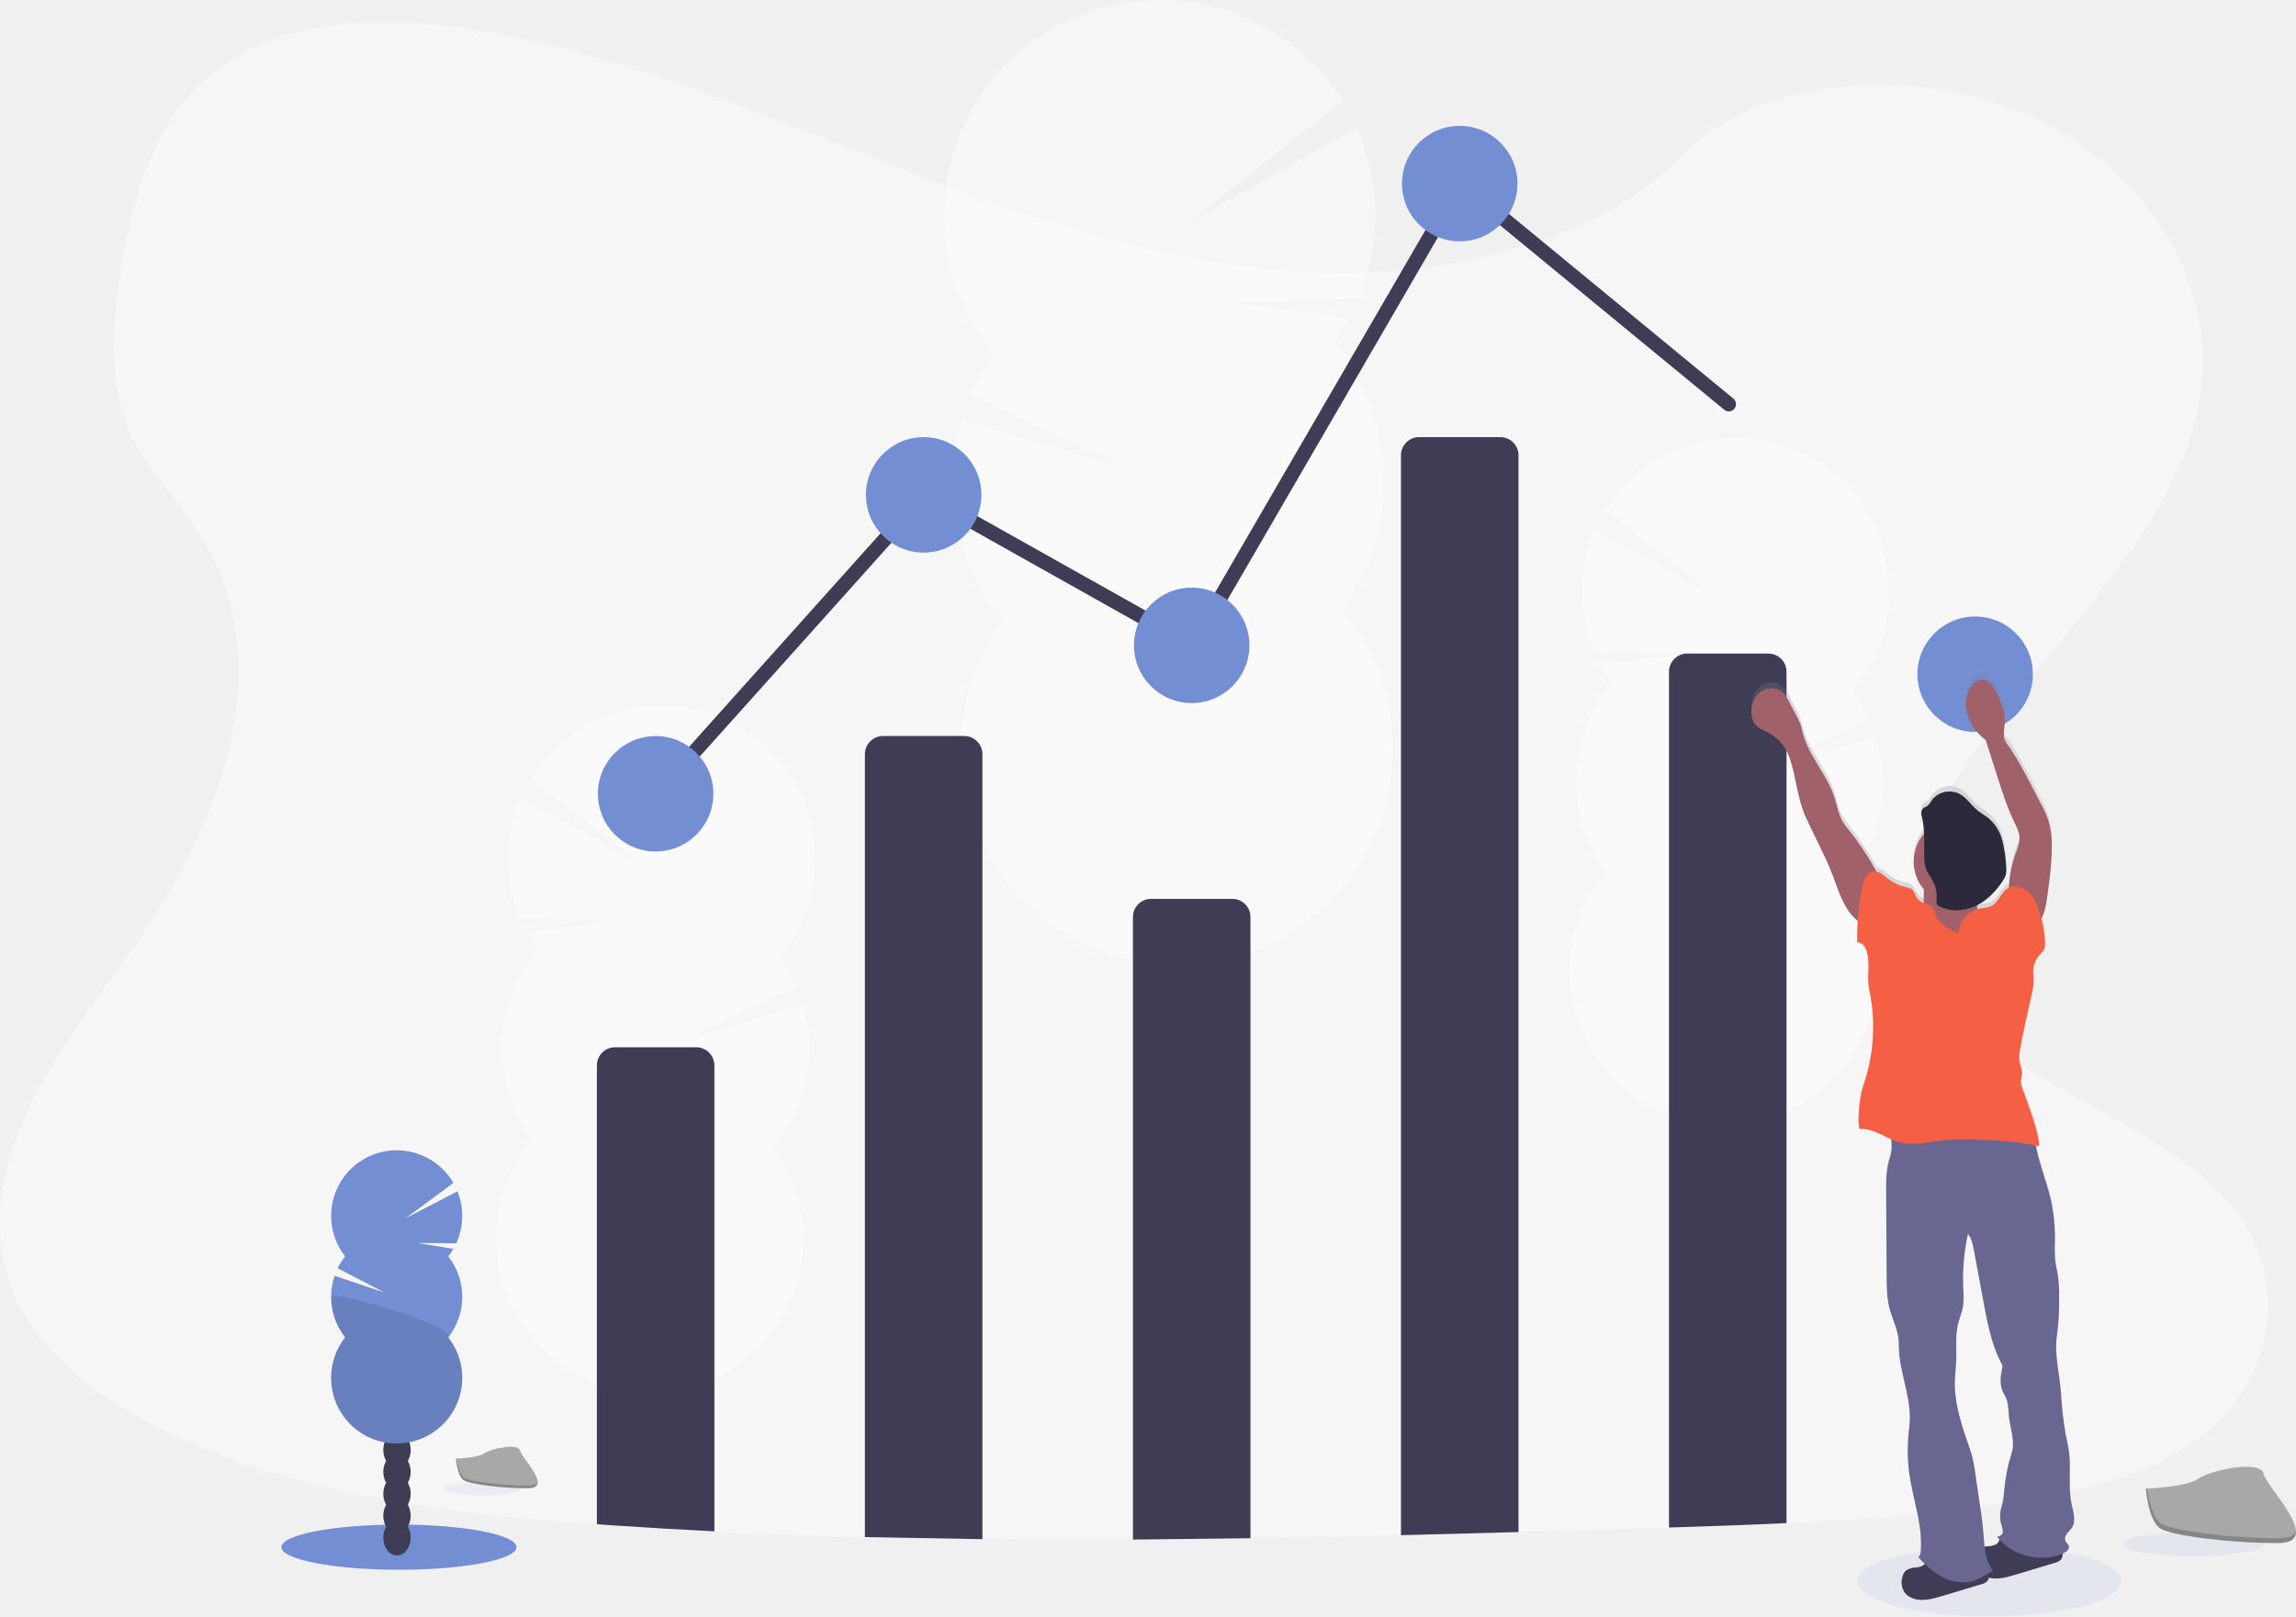
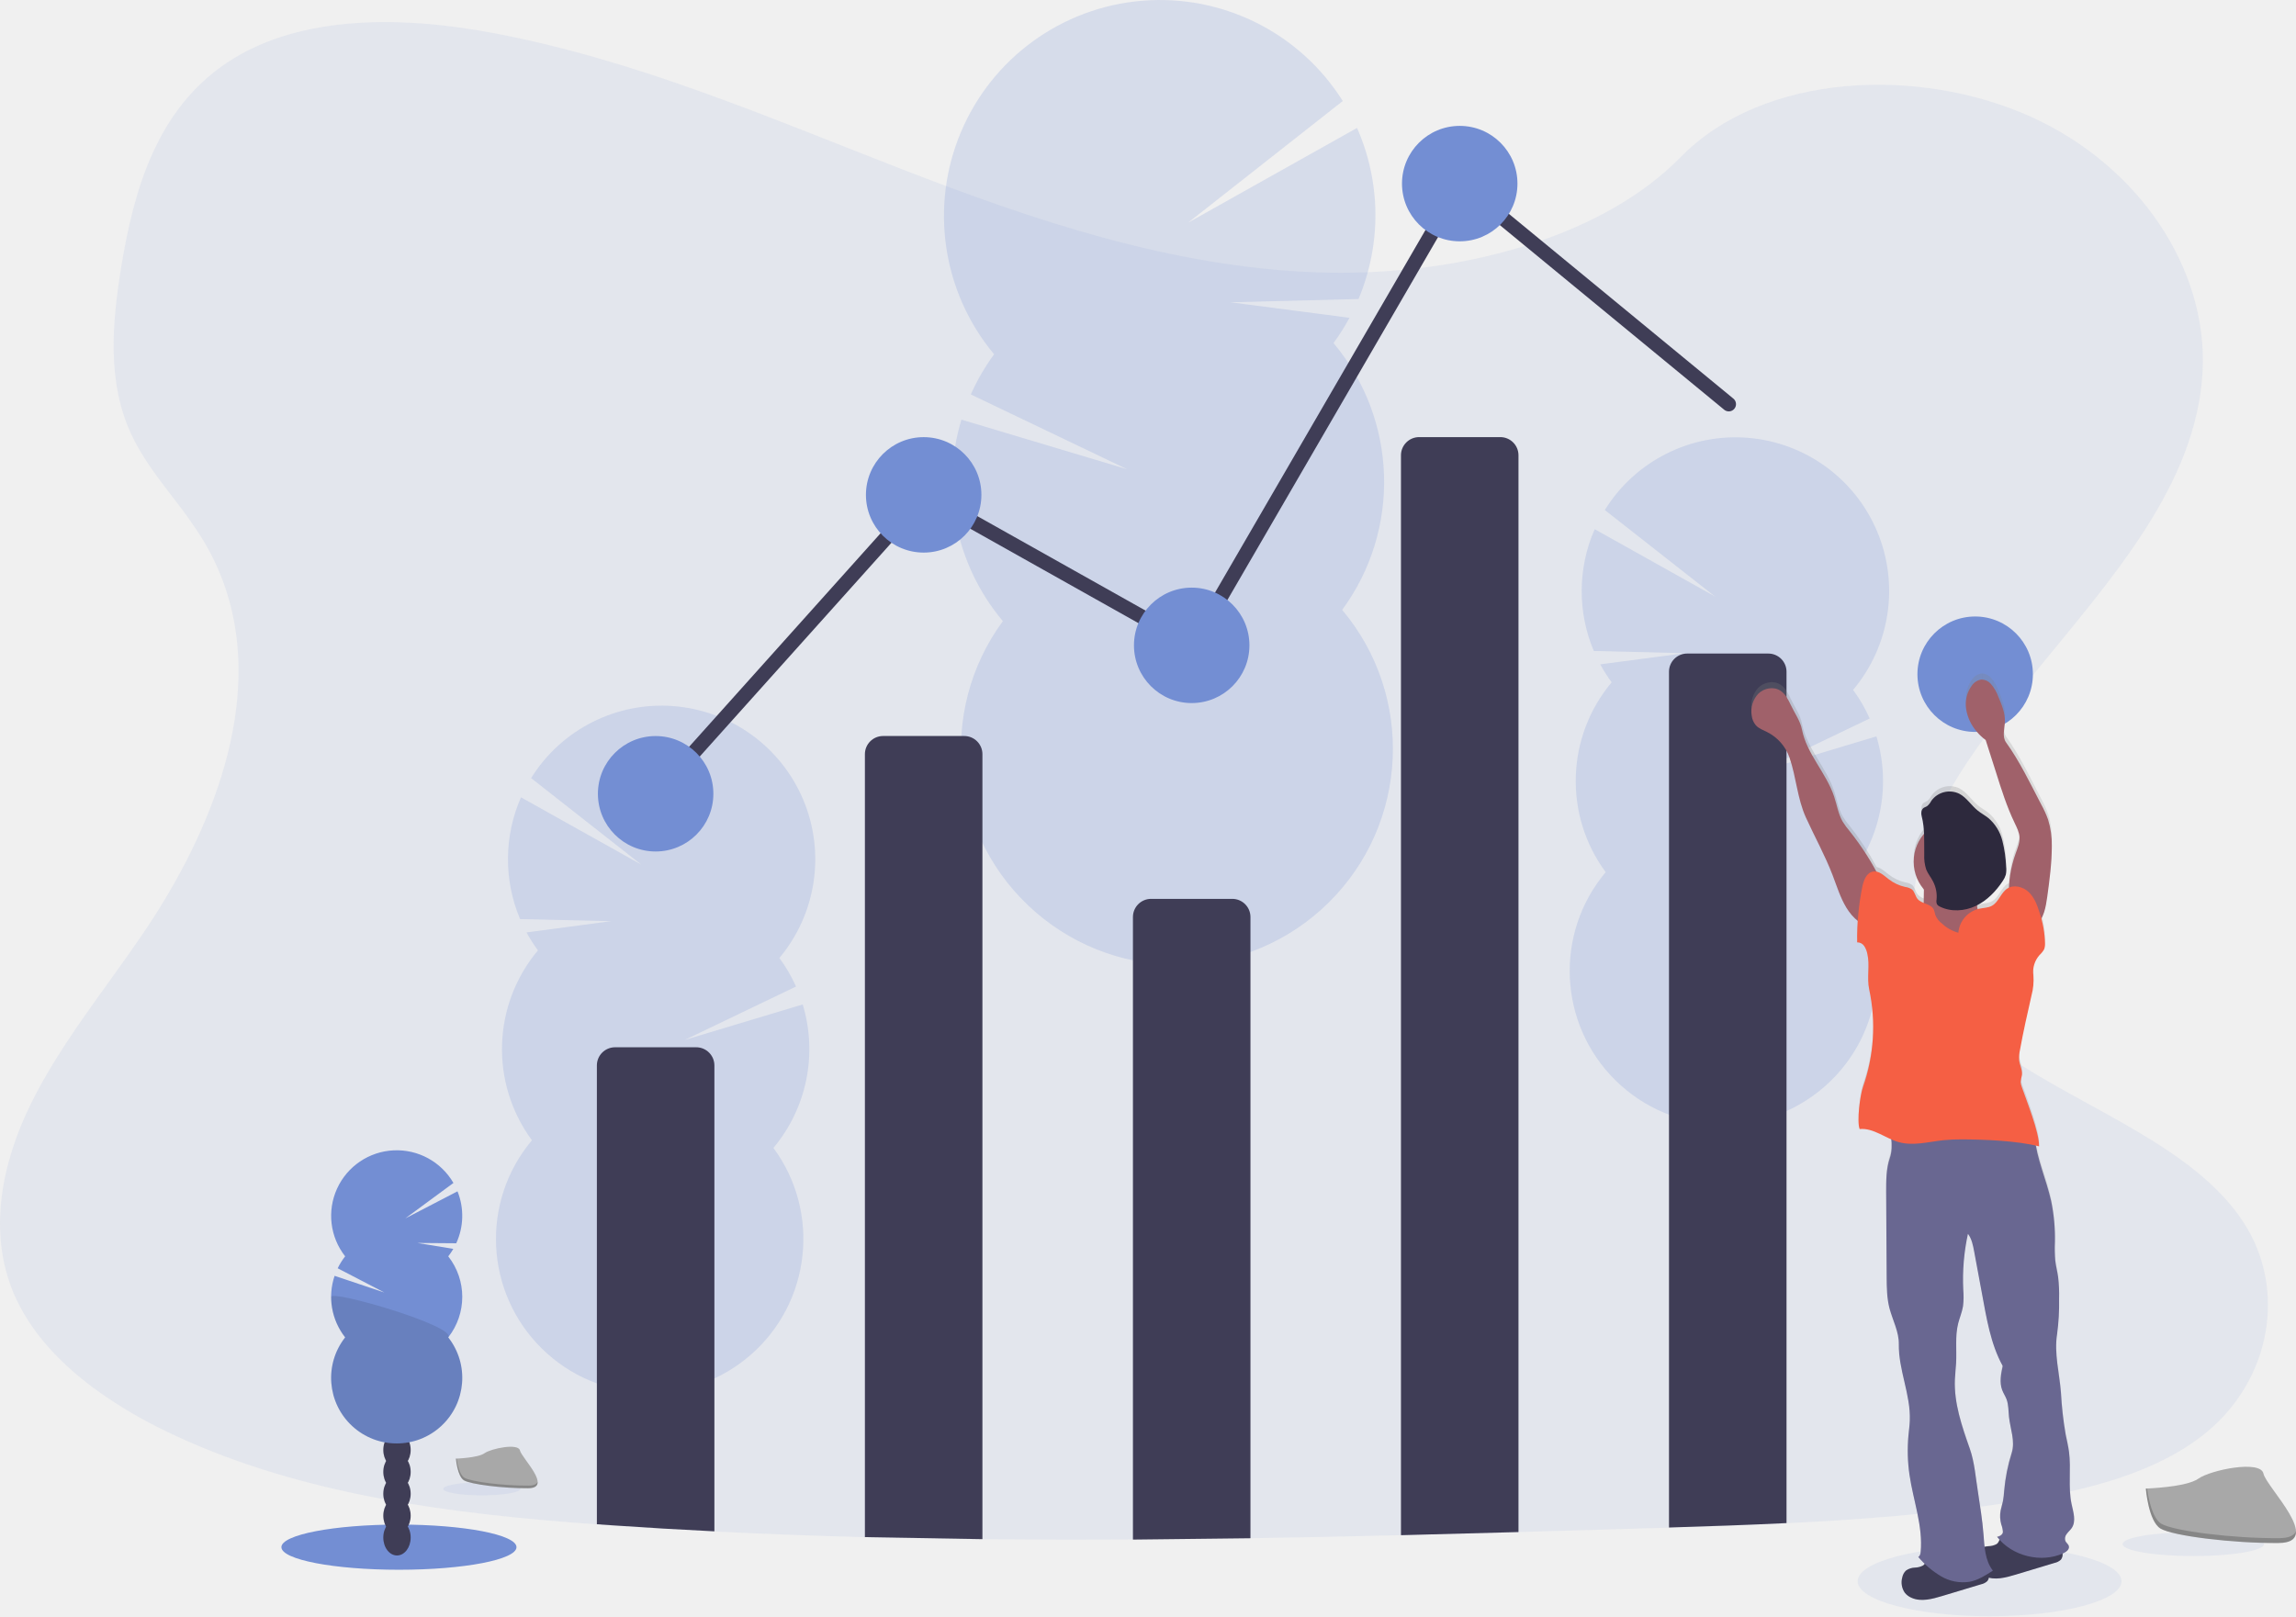
<svg xmlns="http://www.w3.org/2000/svg" width="1113.608" height="784.066" viewBox="0 0 1113.608 784.066">
  <defs>
    <linearGradient id="linear-gradient" x1="0.627" y1="0.5" x2="1.626" y2="0.5" gradientUnits="objectBoundingBox">
      <stop offset="0" stop-color="gray" stop-opacity="0.251" />
      <stop offset="0.54" stop-color="gray" stop-opacity="0.122" />
      <stop offset="1" stop-color="gray" stop-opacity="0.102" />
    </linearGradient>
  </defs>
  <g id="undraw_visual_data_b1wx" transform="translate(-0.003 -0.344)">
    <ellipse id="Ellipse_82" data-name="Ellipse 82" cx="64" cy="16.99" rx="64" ry="16.99" transform="translate(901 750.43)" fill="#738ed3" opacity="0.1" />
-     <path id="Path_5946" data-name="Path 5946" d="M1113.76,752.68c-24.35,20.2-59,28.56-92.51,33.84l-5.64.86c-35,5.22-70.39,8-105.9,9.69-19,.92-38,1.57-57,2.15l-14.89.44q-29,.86-58.11,1.69-28.5.81-57,1.52-36.5.89-73,1.48-28.5.45-57,.62-36.51.21-73-.14-28.52-.29-57-1-36.52-.94-73-2.75-24.76-1.21-49.49-2.91l-7.51-.53c-70.77-5.1-142.81-14.25-204.74-43.17l-1.67-.79c-.83-.39-1.66-.78-2.49-1.19A224.106,224.106,0,0,1,91.25,733.4c-18.31-13.06-33.43-29-41.42-47.91-12.52-29.66-5.9-63,8.4-92S94,538.31,112.57,511c5.44-8,10.6-16.3,15.4-24.81,30-53.37,44.88-115.13,13.43-166.56a228.578,228.578,0,0,0-13.43-19c-7.67-10-15.47-20-20.74-31.07-12.29-25.76-9.65-54.73-5.17-82.25,6-36.59,17-76,51.38-98.86,35.67-23.74,86.3-22.54,130.57-14,68.83,13.19,132.36,40.8,196.49,65.7s131.31,47.67,201.82,50.12a322.088,322.088,0,0,0,45.38-1.65h0a287.808,287.808,0,0,0,59.12-12.45c27.75-9.14,53-22.89,71.72-42,40.15-40.85,115.6-43.94,170-19.27,51.91,23.54,85.48,73.36,83,123.12-2.82,55.39-44.3,100.93-82.31,147.64-4.61,5.66-9.16,11.34-13.59,17.06q-3.71,4.79-7.28,9.6h0c-4.17,5.66-8.2,11.35-12,17.11-19.42,29.53-33.15,65-19.78,96.88,7.5,17.85,21.81,31.47,39.06,43.36,38.65,26.63,92,44.55,116,81.83C1152.32,683.63,1144.66,727,1113.76,752.68Z" transform="translate(-43.21 -57.79)" fill="#fff" opacity="0.398" />
-     <g id="Group_17" data-name="Group 17" opacity="0.398">
-       <path id="Path_5947" data-name="Path 5947" d="M598.71,607.14q.06,1.41.21,2.76,11.67-4.65,22.91-10a18.57,18.57,0,0,0,10.59-5.18c2.19-1.1,4.37-2.25,6.53-3.4a26.816,26.816,0,0,0-1.66-3c-4.21-6.65-10.61-10.81-17.66-10.58s-13.15,4.8-16.92,11.69a34.46,34.46,0,0,0-4,17.71Z" transform="translate(-43.21 -57.79)" fill="#fff" />
-       <path id="Path_5948" data-name="Path 5948" d="M597.56,572.17a34.57,34.57,0,0,0,5.15,17.32c4.22,6.63,10.62,10.79,17.67,10.56.49,0,1-.07,1.45-.11a18.57,18.57,0,0,0,10.59-5.18,25.47,25.47,0,0,0,4.87-6.38,35.82,35.82,0,0,0-1.14-35c-4.22-6.65-10.62-10.81-17.67-10.58s-13.14,4.8-16.91,11.69a34.471,34.471,0,0,0-4.01,17.68Z" transform="translate(-43.21 -57.79)" fill="#fff" />
-       <ellipse id="Ellipse_83" data-name="Ellipse 83" cx="21.87" cy="28.63" rx="21.87" ry="28.63" transform="matrix(0.999, -0.033, 0.033, 0.999, 552.28, 450.778)" fill="#fff" />
-       <ellipse id="Ellipse_84" data-name="Ellipse 84" cx="21.87" cy="28.63" rx="21.87" ry="28.63" transform="matrix(0.999, -0.033, 0.033, 0.999, 551.134, 415.814)" fill="#fff" />
-       <ellipse id="Ellipse_85" data-name="Ellipse 85" cx="21.87" cy="28.63" rx="21.87" ry="28.63" transform="matrix(0.999, -0.033, 0.033, 0.999, 549.987, 380.84)" fill="#fff" />
-       <path id="Path_5949" data-name="Path 5949" d="M690,224.56a104.077,104.077,0,0,0,7.74-12.25L640,204.77l62.12-1.58a104.89,104.89,0,0,0-.72-83l-81.91,45.95,75-59A104.75,104.75,0,1,0,525.38,230a105.161,105.161,0,0,0-11.31,19.48l75.81,36.28L509.52,261.7a104.8,104.8,0,0,0,20.11,97.75A104.74,104.74,0,1,0,694.19,354,104.77,104.77,0,0,0,690,224.56Z" transform="translate(-43.21 -57.79)" fill="#fff" />
-       <path id="Path_5950" data-name="Path 5950" d="M505.1,295.42a104.26,104.26,0,0,0,24.53,64A104.74,104.74,0,1,0,694.19,354C707.64,335.74,504.72,283.67,505.1,295.42Z" transform="translate(-43.21 -57.79)" fill="#fff" opacity="0.1" />
+     <path id="Path_5946" data-name="Path 5946" d="M1113.76,752.68c-24.35,20.2-59,28.56-92.51,33.84l-5.64.86c-35,5.22-70.39,8-105.9,9.69-19,.92-38,1.57-57,2.15l-14.89.44q-29,.86-58.11,1.69-28.5.81-57,1.52-36.5.89-73,1.48-28.5.45-57,.62-36.51.21-73-.14-28.52-.29-57-1-36.52-.94-73-2.75-24.76-1.21-49.49-2.91l-7.51-.53c-70.77-5.1-142.81-14.25-204.74-43.17l-1.67-.79c-.83-.39-1.66-.78-2.49-1.19A224.106,224.106,0,0,1,91.25,733.4c-18.31-13.06-33.43-29-41.42-47.91-12.52-29.66-5.9-63,8.4-92S94,538.31,112.57,511c5.44-8,10.6-16.3,15.4-24.81,30-53.37,44.88-115.13,13.43-166.56a228.578,228.578,0,0,0-13.43-19c-7.67-10-15.47-20-20.74-31.07-12.29-25.76-9.65-54.73-5.17-82.25,6-36.59,17-76,51.38-98.86,35.67-23.74,86.3-22.54,130.57-14,68.83,13.19,132.36,40.8,196.49,65.7s131.31,47.67,201.82,50.12a322.088,322.088,0,0,0,45.38-1.65h0a287.808,287.808,0,0,0,59.12-12.45c27.75-9.14,53-22.89,71.72-42,40.15-40.85,115.6-43.94,170-19.27,51.91,23.54,85.48,73.36,83,123.12-2.82,55.39-44.3,100.93-82.31,147.64-4.61,5.66-9.16,11.34-13.59,17.06q-3.71,4.79-7.28,9.6h0c-4.17,5.66-8.2,11.35-12,17.11-19.42,29.53-33.15,65-19.78,96.88,7.5,17.85,21.81,31.47,39.06,43.36,38.65,26.63,92,44.55,116,81.83C1152.32,683.63,1144.66,727,1113.76,752.68Z" transform="translate(-43.21 -57.79)" fill="#738ed3" opacity="0.099" />
+     <g id="Group_17" data-name="Group 17" opacity="0.205">
+       <path id="Path_5947" data-name="Path 5947" d="M598.71,607.14q.06,1.41.21,2.76,11.67-4.65,22.91-10a18.57,18.57,0,0,0,10.59-5.18c2.19-1.1,4.37-2.25,6.53-3.4a26.816,26.816,0,0,0-1.66-3c-4.21-6.65-10.61-10.81-17.66-10.58s-13.15,4.8-16.92,11.69a34.46,34.46,0,0,0-4,17.71Z" transform="translate(-43.21 -57.79)" fill="#738ed3" />
+       <path id="Path_5948" data-name="Path 5948" d="M597.56,572.17a34.57,34.57,0,0,0,5.15,17.32c4.22,6.63,10.62,10.79,17.67,10.56.49,0,1-.07,1.45-.11a18.57,18.57,0,0,0,10.59-5.18,25.47,25.47,0,0,0,4.87-6.38,35.82,35.82,0,0,0-1.14-35c-4.22-6.65-10.62-10.81-17.67-10.58s-13.14,4.8-16.91,11.69a34.471,34.471,0,0,0-4.01,17.68Z" transform="translate(-43.21 -57.79)" fill="#738ed3" />
+       <ellipse id="Ellipse_83" data-name="Ellipse 83" cx="21.87" cy="28.63" rx="21.87" ry="28.63" transform="matrix(0.999, -0.033, 0.033, 0.999, 552.28, 450.778)" fill="#738ed3" />
+       <ellipse id="Ellipse_84" data-name="Ellipse 84" cx="21.87" cy="28.63" rx="21.87" ry="28.63" transform="matrix(0.999, -0.033, 0.033, 0.999, 551.134, 415.814)" fill="#738ed3" />
+       <ellipse id="Ellipse_85" data-name="Ellipse 85" cx="21.87" cy="28.63" rx="21.87" ry="28.63" transform="matrix(0.999, -0.033, 0.033, 0.999, 549.987, 380.84)" fill="#738ed3" />
+       <path id="Path_5949" data-name="Path 5949" d="M690,224.56a104.077,104.077,0,0,0,7.74-12.25L640,204.77l62.12-1.58a104.89,104.89,0,0,0-.72-83l-81.91,45.95,75-59A104.75,104.75,0,1,0,525.38,230a105.161,105.161,0,0,0-11.31,19.48l75.81,36.28L509.52,261.7a104.8,104.8,0,0,0,20.11,97.75A104.74,104.74,0,1,0,694.19,354,104.77,104.77,0,0,0,690,224.56Z" transform="translate(-43.21 -57.79)" fill="#738ed3" />
+       <path id="Path_5950" data-name="Path 5950" d="M505.1,295.42a104.26,104.26,0,0,0,24.53,64A104.74,104.74,0,1,0,694.19,354C707.64,335.74,504.72,283.67,505.1,295.42Z" transform="translate(-43.21 -57.79)" fill="#738ed3" opacity="0.1" />
    </g>
-     <g id="Group_18" data-name="Group 18" opacity="0.398">
-       <path id="Path_5951" data-name="Path 5951" d="M369.39,791.35a17.145,17.145,0,0,1-.15,2q-8.3-3.3-16.31-7.07a13.21,13.21,0,0,1-7.54-3.67q-2.34-1.19-4.65-2.42a18.894,18.894,0,0,1,1.18-2.12c3-4.74,7.54-7.7,12.56-7.54s9.36,3.4,12,8.3A24.5,24.5,0,0,1,369.39,791.35Z" transform="translate(-43.21 -57.79)" fill="#fff" />
-       <path id="Path_5952" data-name="Path 5952" d="M370.17,766.46a24.59,24.59,0,0,1-3.64,12.33c-3,4.72-7.55,7.69-12.56,7.53l-1-.08a13.21,13.21,0,0,1-7.54-3.67,18,18,0,0,1-3.47-4.54,25.53,25.53,0,0,1,.78-24.89c3-4.74,7.55-7.7,12.56-7.54s9.36,3.4,12.05,8.3A24.5,24.5,0,0,1,370.17,766.46Z" transform="translate(-43.21 -57.79)" fill="#fff" />
-       <ellipse id="Ellipse_86" data-name="Ellipse 86" cx="20.37" cy="15.56" rx="20.37" ry="15.56" transform="translate(296.021 703.207) rotate(-88.19)" fill="#fff" />
-       <ellipse id="Ellipse_87" data-name="Ellipse 87" cx="20.37" cy="15.56" rx="20.37" ry="15.56" transform="translate(296.798 678.321) rotate(-88.19)" fill="#fff" />
-       <ellipse id="Ellipse_88" data-name="Ellipse 88" cx="20.37" cy="15.56" rx="20.37" ry="15.56" transform="translate(297.585 653.425) rotate(-88.19)" fill="#fff" />
-       <path id="Path_5953" data-name="Path 5953" d="M304.12,519.17a75.817,75.817,0,0,1-5.53-8.71L339.67,505l-44.21-1a74.64,74.64,0,0,1,.44-59.08l58.33,32.63L300.81,435.6a74.54,74.54,0,1,1,120.42,87.26,74.428,74.428,0,0,1,8.07,13.86L375.38,562.6l57.17-17.2A74.65,74.65,0,0,1,418.33,615a74.54,74.54,0,1,1-117.12-3.7,74.54,74.54,0,0,1,2.91-92.12Z" transform="translate(-43.21 -57.79)" fill="#fff" />
-       <path id="Path_5954" data-name="Path 5954" d="M435.72,569.43A74.27,74.27,0,0,1,418.33,615a74.54,74.54,0,1,1-117.12-3.7C291.62,598.3,436,561.06,435.72,569.43Z" transform="translate(-43.21 -57.79)" fill="#fff" opacity="0.1" />
+     <g id="Group_18" data-name="Group 18" opacity="0.205">
+       <path id="Path_5951" data-name="Path 5951" d="M369.39,791.35a17.145,17.145,0,0,1-.15,2q-8.3-3.3-16.31-7.07a13.21,13.21,0,0,1-7.54-3.67q-2.34-1.19-4.65-2.42a18.894,18.894,0,0,1,1.18-2.12c3-4.74,7.54-7.7,12.56-7.54s9.36,3.4,12,8.3A24.5,24.5,0,0,1,369.39,791.35Z" transform="translate(-43.21 -57.79)" fill="#738ed3" />
+       <path id="Path_5952" data-name="Path 5952" d="M370.17,766.46a24.59,24.59,0,0,1-3.64,12.33c-3,4.72-7.55,7.69-12.56,7.53l-1-.08a13.21,13.21,0,0,1-7.54-3.67,18,18,0,0,1-3.47-4.54,25.53,25.53,0,0,1,.78-24.89c3-4.74,7.55-7.7,12.56-7.54s9.36,3.4,12.05,8.3A24.5,24.5,0,0,1,370.17,766.46Z" transform="translate(-43.21 -57.79)" fill="#738ed3" />
+       <ellipse id="Ellipse_86" data-name="Ellipse 86" cx="20.37" cy="15.56" rx="20.37" ry="15.56" transform="translate(296.021 703.207) rotate(-88.19)" fill="#738ed3" />
+       <ellipse id="Ellipse_87" data-name="Ellipse 87" cx="20.37" cy="15.56" rx="20.37" ry="15.56" transform="translate(296.798 678.321) rotate(-88.19)" fill="#738ed3" />
+       <ellipse id="Ellipse_88" data-name="Ellipse 88" cx="20.37" cy="15.56" rx="20.37" ry="15.56" transform="translate(297.585 653.425) rotate(-88.19)" fill="#738ed3" />
+       <path id="Path_5953" data-name="Path 5953" d="M304.12,519.17a75.817,75.817,0,0,1-5.53-8.71L339.67,505l-44.21-1a74.64,74.64,0,0,1,.44-59.08l58.33,32.63L300.81,435.6a74.54,74.54,0,1,1,120.42,87.26,74.428,74.428,0,0,1,8.07,13.86L375.38,562.6l57.17-17.2A74.65,74.65,0,0,1,418.33,615a74.54,74.54,0,1,1-117.12-3.7,74.54,74.54,0,0,1,2.91-92.12Z" transform="translate(-43.21 -57.79)" fill="#738ed3" />
+       <path id="Path_5954" data-name="Path 5954" d="M435.72,569.43A74.27,74.27,0,0,1,418.33,615a74.54,74.54,0,1,1-117.12-3.7C291.62,598.3,436,561.06,435.72,569.43Z" transform="translate(-43.21 -57.79)" fill="#738ed3" opacity="0.1" />
    </g>
-     <g id="Group_19" data-name="Group 19" opacity="0.398">
-       <path id="Path_5955" data-name="Path 5955" d="M890.16,661.3a19.392,19.392,0,0,1-.14,2q-8.31-3.3-16.31-7.07a13.26,13.26,0,0,1-7.55-3.67c-1.55-.79-3.11-1.6-4.65-2.42a20.644,20.644,0,0,1,1.18-2.12c3-4.74,7.54-7.7,12.56-7.54s9.36,3.4,12,8.3a24.5,24.5,0,0,1,2.91,12.52Z" transform="translate(-43.21 -57.79)" fill="#fff" />
-       <path id="Path_5956" data-name="Path 5956" d="M891,636.41a24.59,24.59,0,0,1-3.65,12.33c-3,4.72-7.54,7.69-12.56,7.53l-1-.08a13.26,13.26,0,0,1-7.55-3.67,18.323,18.323,0,0,1-3.47-4.54,25.53,25.53,0,0,1,.78-24.89c3-4.73,7.55-7.7,12.56-7.54s9.37,3.4,12.05,8.3A24.5,24.5,0,0,1,891,636.41Z" transform="translate(-43.21 -57.79)" fill="#fff" />
-       <ellipse id="Ellipse_89" data-name="Ellipse 89" cx="20.37" cy="15.56" rx="20.37" ry="15.56" transform="translate(816.827 573.149) rotate(-88.19)" fill="#fff" />
-       <ellipse id="Ellipse_90" data-name="Ellipse 90" cx="20.37" cy="15.56" rx="20.37" ry="15.56" transform="translate(817.614 548.263) rotate(-88.19)" fill="#fff" />
-       <ellipse id="Ellipse_91" data-name="Ellipse 91" cx="20.37" cy="15.56" rx="20.37" ry="15.56" transform="translate(818.401 523.377) rotate(-88.19)" fill="#fff" />
-       <path id="Path_5957" data-name="Path 5957" d="M824.89,389.12a73.565,73.565,0,0,1-5.52-8.71L860.45,375l-44.21-1.07a74.7,74.7,0,0,1,.43-59.08L875,347.48l-53.42-41.93A74.55,74.55,0,1,1,942,392.81a74.386,74.386,0,0,1,8.06,13.86l-53.92,25.88,57.17-17.2a74.57,74.57,0,0,1-14.22,69.59A74.53,74.53,0,1,1,822,481.24a74.54,74.54,0,0,1,2.91-92.12Z" transform="translate(-43.21 -57.79)" fill="#fff" />
-       <path id="Path_5958" data-name="Path 5958" d="M956.5,439.38a74.2,74.2,0,0,1-17.4,45.56,74.53,74.53,0,1,1-117.1-3.7C812.4,468.25,956.76,431,956.5,439.38Z" transform="translate(-43.21 -57.79)" fill="#fff" opacity="0.1" />
+     <g id="Group_19" data-name="Group 19" opacity="0.205">
+       <path id="Path_5955" data-name="Path 5955" d="M890.16,661.3a19.392,19.392,0,0,1-.14,2q-8.31-3.3-16.31-7.07a13.26,13.26,0,0,1-7.55-3.67c-1.55-.79-3.11-1.6-4.65-2.42a20.644,20.644,0,0,1,1.18-2.12c3-4.74,7.54-7.7,12.56-7.54s9.36,3.4,12,8.3a24.5,24.5,0,0,1,2.91,12.52Z" transform="translate(-43.21 -57.79)" fill="#738ed3" />
+       <path id="Path_5956" data-name="Path 5956" d="M891,636.41a24.59,24.59,0,0,1-3.65,12.33c-3,4.72-7.54,7.69-12.56,7.53l-1-.08a13.26,13.26,0,0,1-7.55-3.67,18.323,18.323,0,0,1-3.47-4.54,25.53,25.53,0,0,1,.78-24.89c3-4.73,7.55-7.7,12.56-7.54s9.37,3.4,12.05,8.3A24.5,24.5,0,0,1,891,636.41Z" transform="translate(-43.21 -57.79)" fill="#738ed3" />
+       <ellipse id="Ellipse_89" data-name="Ellipse 89" cx="20.37" cy="15.56" rx="20.37" ry="15.56" transform="translate(816.827 573.149) rotate(-88.19)" fill="#738ed3" />
+       <ellipse id="Ellipse_90" data-name="Ellipse 90" cx="20.37" cy="15.56" rx="20.37" ry="15.56" transform="translate(817.614 548.263) rotate(-88.19)" fill="#738ed3" />
+       <ellipse id="Ellipse_91" data-name="Ellipse 91" cx="20.37" cy="15.56" rx="20.37" ry="15.56" transform="translate(818.401 523.377) rotate(-88.19)" fill="#738ed3" />
+       <path id="Path_5957" data-name="Path 5957" d="M824.89,389.12a73.565,73.565,0,0,1-5.52-8.71L860.45,375l-44.21-1.07a74.7,74.7,0,0,1,.43-59.08L875,347.48l-53.42-41.93A74.55,74.55,0,1,1,942,392.81a74.386,74.386,0,0,1,8.06,13.86l-53.92,25.88,57.17-17.2a74.57,74.57,0,0,1-14.22,69.59A74.53,74.53,0,1,1,822,481.24a74.54,74.54,0,0,1,2.91-92.12Z" transform="translate(-43.21 -57.79)" fill="#738ed3" />
+       <path id="Path_5958" data-name="Path 5958" d="M956.5,439.38a74.2,74.2,0,0,1-17.4,45.56,74.53,74.53,0,1,1-117.1-3.7C812.4,468.25,956.76,431,956.5,439.38Z" transform="translate(-43.21 -57.79)" fill="#738ed3" opacity="0.1" />
    </g>
    <ellipse id="Ellipse_92" data-name="Ellipse 92" cx="57.01" cy="10.96" rx="57.01" ry="10.96" transform="translate(136.49 739.93)" fill="#738ed3" />
    <ellipse id="Ellipse_93" data-name="Ellipse 93" cx="6.64" cy="8.69" rx="6.64" ry="8.69" transform="translate(185.91 737.54)" fill="#3f3d56" />
    <ellipse id="Ellipse_94" data-name="Ellipse 94" cx="6.64" cy="8.69" rx="6.64" ry="8.69" transform="translate(185.91 726.92)" fill="#3f3d56" />
    <ellipse id="Ellipse_95" data-name="Ellipse 95" cx="6.64" cy="8.69" rx="6.64" ry="8.69" transform="translate(185.91 716.3)" fill="#3f3d56" />
    <ellipse id="Ellipse_96" data-name="Ellipse 96" cx="6.64" cy="8.69" rx="6.64" ry="8.69" transform="translate(185.91 705.68)" fill="#3f3d56" />
    <ellipse id="Ellipse_97" data-name="Ellipse 97" cx="6.64" cy="8.69" rx="6.64" ry="8.69" transform="translate(185.91 695.06)" fill="#3f3d56" />
    <ellipse id="Ellipse_98" data-name="Ellipse 98" cx="6.64" cy="8.69" rx="6.64" ry="8.69" transform="translate(185.91 684.44)" fill="#3f3d56" />
    <ellipse id="Ellipse_99" data-name="Ellipse 99" cx="6.64" cy="8.69" rx="6.64" ry="8.69" transform="translate(185.91 673.82)" fill="#3f3d56" />
    <path id="Path_5959" data-name="Path 5959" d="M260.61,667.62a32.329,32.329,0,0,0,2.47-3.64l-17.44-2.87,18.86.15a31.89,31.89,0,0,0,.61-25.2L239.8,649.19,263.14,632a31.8,31.8,0,1,0-52.52,35.59,32,32,0,0,0-3.62,5.8l22.64,11.76-24.14-8.1a31.82,31.82,0,0,0,5.12,29.86,31.8,31.8,0,1,0,50,0,31.82,31.82,0,0,0,0-39.32Z" transform="translate(-43.21 -57.79)" fill="#738ed3" />
    <path id="Path_5960" data-name="Path 5960" d="M203.82,687.28a31.67,31.67,0,0,0,6.8,19.66,31.8,31.8,0,1,0,50,0C264.87,701.53,203.82,683.71,203.82,687.28Z" transform="translate(-43.21 -57.79)" opacity="0.1" />
    <path id="Path_5961" data-name="Path 5961" d="M389.71,575V801q-24.76-1.21-49.49-2.91l-7.51-.53V575a8.82,8.82,0,0,1,8.82-8.82h39.36a8.82,8.82,0,0,1,8.82,8.82Z" transform="translate(-43.21 -57.79)" fill="#3f3d56" />
    <path id="Path_5962" data-name="Path 5962" d="M462.71,803.81V424a8.82,8.82,0,0,1,8.82-8.82h39.36a8.82,8.82,0,0,1,8.82,8.82V804.8Z" transform="translate(-43.21 -57.79)" fill="#3f3d56" />
    <path id="Path_5963" data-name="Path 5963" d="M592.71,805V503a8.82,8.82,0,0,1,8.82-8.82h39.36a8.82,8.82,0,0,1,8.82,8.82V804.35Z" transform="translate(-43.21 -57.79)" fill="#3f3d56" />
    <path id="Path_5964" data-name="Path 5964" d="M779.71,279V801.35q-28.5.81-57,1.52V279a8.82,8.82,0,0,1,8.82-8.82h39.36A8.82,8.82,0,0,1,779.71,279Z" transform="translate(-43.21 -57.79)" fill="#3f3d56" />
    <path id="Path_5965" data-name="Path 5965" d="M909.71,384V797c-19,.92-38,1.57-57,2.15V384a8.82,8.82,0,0,1,8.82-8.82h39.36a8.82,8.82,0,0,1,8.82,8.82Z" transform="translate(-43.21 -57.79)" fill="#3f3d56" />
    <path id="Path_5966" data-name="Path 5966" d="M318.5,385.41l130-145,130,73,130-224,130,107" fill="none" stroke="#3f3d56" stroke-linecap="round" stroke-miterlimit="10" stroke-width="7" />
    <circle id="Ellipse_100" data-name="Ellipse 100" cx="28" cy="28" r="28" transform="translate(290 357.41)" fill="#738ed3" />
    <circle id="Ellipse_101" data-name="Ellipse 101" cx="28" cy="28" r="28" transform="translate(420 212.41)" fill="#738ed3" />
    <circle id="Ellipse_102" data-name="Ellipse 102" cx="28" cy="28" r="28" transform="translate(550 285.41)" fill="#738ed3" />
    <circle id="Ellipse_103" data-name="Ellipse 103" cx="28" cy="28" r="28" transform="translate(680 61.41)" fill="#738ed3" />
    <circle id="Ellipse_104" data-name="Ellipse 104" cx="28" cy="28" r="28" transform="translate(930 299.41)" fill="#738ed3" />
    <ellipse id="Ellipse_105" data-name="Ellipse 105" cx="18.68" cy="3.16" rx="18.68" ry="3.16" transform="translate(215 719.45)" fill="#738ed3" opacity="0.1" />
    <path id="Path_5967" data-name="Path 5967" d="M264.35,765.73s10.65-.33,13.86-2.62,16.39-5,17.19-1.35,16,18.24,4,18.34-27.95-1.88-31.15-3.83S264.35,765.73,264.35,765.73Z" transform="translate(-43.21 -57.79)" fill="#a8a8a8" />
    <path id="Path_5968" data-name="Path 5968" d="M299.59,778.82c-12,.1-27.94-1.87-31.15-3.82-2.44-1.49-3.41-6.82-3.74-9.28h-.35s.67,8.59,3.88,10.54,19.12,3.93,31.15,3.83c3.47,0,4.67-1.26,4.6-3.09C303.5,778.11,302.18,778.8,299.59,778.82Z" transform="translate(-43.21 -57.79)" opacity="0.2" />
    <ellipse id="Ellipse_106" data-name="Ellipse 106" cx="34.31" cy="5.8" rx="34.31" ry="5.8" transform="translate(1029.49 743.61)" fill="#738ed3" opacity="0.1" />
    <path id="Path_5969" data-name="Path 5969" d="M1084,780.25s19.57-.6,25.47-4.8,30.1-9.21,31.56-2.48,29.42,33.5,7.32,33.68-51.34-3.44-57.23-7S1084,780.25,1084,780.25Z" transform="translate(-43.21 -57.79)" fill="#a8a8a8" />
    <path id="Path_5970" data-name="Path 5970" d="M1148.72,804.31c-22.1.18-51.34-3.44-57.23-7-4.48-2.73-6.27-12.53-6.87-17h-.65s1.24,15.79,7.12,19.37,35.14,7.21,57.23,7c6.38,0,8.58-2.32,8.46-5.68C1155.89,803,1153.46,804.27,1148.72,804.31Z" transform="translate(-43.21 -57.79)" opacity="0.2" />
    <path id="Path_5971" data-name="Path 5971" d="M892.81,402.37a9,9,0,0,0,2,4.77c1.45,1.64,3.62,2.39,5.57,3.37a22,22,0,0,1,10.76,12.37c3.33,9.72,3.76,20,8,29.38s9.22,18.39,12.88,28c2.08,5.45,3.74,11.12,6.79,16.08a24.94,24.94,0,0,0,5.57,6.41c-.23,3.52-.32,7-.3,10.52a4,4,0,0,1,3.42,1.8,10.41,10.41,0,0,1,1.5,3.75c1.37,5.67-.32,11.71.91,17.41a88.56,88.56,0,0,1-3,47.64c-1.37,3.88-3.09,16.72-1.63,20.57,5.44-.55,10.26,2.79,15.35,5a21.12,21.12,0,0,1-.72,9c-1.83,5.27-1.82,11-1.79,16.57l.25,41.26c0,5.23.07,10.53,1.38,15.6,1.49,5.71,4.62,11.53,4.52,17.43-.27,12.7,5.73,24.8,5.25,37.4-.09,2.42-.42,4.82-.65,7.22a82.134,82.134,0,0,0,.48,19.19c1.82,12.66,6.63,25.11,5.43,37.84-.08.86-.37,2-1.18,2.33,1,1.13,2.06,2.25,3.14,3.32a2.849,2.849,0,0,1-.87.91,8.839,8.839,0,0,1-3.82,1,8.091,8.091,0,0,0-4.37,1.42,6.29,6.29,0,0,0-1.82,3.34,9,9,0,0,0,1.2,7.48,8.351,8.351,0,0,0,3.39,2.54c4.62,2,9.92.55,14.74-.91l18.88-5.72a6.36,6.36,0,0,0,3.07-1.6,3.361,3.361,0,0,0,.75-1.62c4.17,1,8.75-.23,13-1.5l18.88-5.73a6.27,6.27,0,0,0,3.07-1.6,3.661,3.661,0,0,0,.77-3c.14-.06.28-.1.42-.17,1.44-.65,3-1.92,2.65-3.45-.25-1-1.25-1.58-1.68-2.5a3.61,3.61,0,0,1,.7-3.53c.74-1,1.74-1.83,2.42-2.88,2.18-3.34.7-7.73-.12-11.64-1.77-8.35-.13-17.07-1.25-25.53-.38-2.85-1.07-5.65-1.62-8.48a173.267,173.267,0,0,1-2.31-20.22c-.72-9.68-3.41-19.22-1.87-28.82a111.91,111.91,0,0,0,.95-17,73.982,73.982,0,0,0-.47-10.84c-.39-2.68-1.08-5.31-1.38-8a72.517,72.517,0,0,1-.16-9.09,89.918,89.918,0,0,0-1.86-20.12c-2-9.09-5.76-17.79-7.36-26.9.54.12,1.08.24,1.6.38.06-7-6.07-22.22-8.34-28.86a8.392,8.392,0,0,1-.6-2.55,27.5,27.5,0,0,1,.63-3.43c.29-2.42-1-4.72-1.35-7.14a16.748,16.748,0,0,1,.37-5.08c1.61-8.95,3.61-17.83,5.61-26.7a28.439,28.439,0,0,0,.89-9.87,12.391,12.391,0,0,1,3-9.83,11.653,11.653,0,0,0,2.22-2.79,7.08,7.08,0,0,0,.44-2.79,44.83,44.83,0,0,0-1.8-12.15c1.76-3.19,2.41-7.11,2.92-10.81,1.12-8.17,2.24-16.38,2.2-24.63a41.745,41.745,0,0,0-1.8-13,51.6,51.6,0,0,0-3.42-7.54c-5.26-10.13-10.29-20.79-16.93-30.07-2-2.82-.74-6.71-.6-10.19.15-4.2-1.51-8.23-3.14-12.09a19.84,19.84,0,0,0-3.76-6.47,6.11,6.11,0,0,0-4.4-2,6.63,6.63,0,0,0-4.69,2.87,15.47,15.47,0,0,0-2.81,11.57A22.369,22.369,0,0,0,1002,410.2a24.769,24.769,0,0,0,4.39,4.17q2.48,7.88,5,15.75c2.64,8.35,5.28,16.74,9,24.64,1.09,2.29,2.29,4.62,2.42,7.15.14,2.73-1,5.33-1.91,7.9a55.752,55.752,0,0,0-3.22,16.66,5.729,5.729,0,0,0-.84.46c-3.15,2.06-4.14,6.55-7.42,8.39-1.91,1.07-4.23,1-6.37,1.49a2.2,2.2,0,0,0-.58.16c-.08-.4-.16-.79-.21-1.2a3.23,3.23,0,0,1,0-.77,33.589,33.589,0,0,0,12.43-11.84,10.829,10.829,0,0,0,1.47-3,11.6,11.6,0,0,0,.15-3.9,62.245,62.245,0,0,0-1.85-12.85,21.37,21.37,0,0,0-6.69-10.89c-1.64-1.32-3.53-2.31-5.16-3.64-3.18-2.57-5.36-6.37-9-8.28A10.83,10.83,0,0,0,980,444.12a7.889,7.889,0,0,1-2,2.54,20.541,20.541,0,0,0-1.86,1c-1.1.88-1.16,2.57-.8,3.94a41.011,41.011,0,0,1,1.14,8.59,21,21,0,0,0-.06,27.17c0,1.86,0,3.72-.07,5.58a5.4,5.4,0,0,1-.07,1.06,7.211,7.211,0,0,1-3-2c-1.12-1.4-1.32-3.46-2.69-4.61a7.589,7.589,0,0,0-3.28-1.2,20.369,20.369,0,0,1-8-3.79c-1.85-1.43-3.77-3.26-5.93-3.68a131.566,131.566,0,0,0-13-19.84,38.655,38.655,0,0,1-3.4-4.67c-2.15-3.75-2.79-8.16-4.15-12.27-3.8-11.52-13.28-20.76-15.59-32.68-.84-4.32-3.58-8.08-5.46-12.06-1.27-2.69-2.67-5.53-5.21-7.07-3.27-2-7.79-1.08-10.51,1.61A12.63,12.63,0,0,0,892.81,402.37Zm118.73,404.69a8.841,8.841,0,0,1-3.82,1,18.436,18.436,0,0,0-2,.32c-.25-2.1-.39-4.23-.55-6.3-.53-6.79-1.59-13.53-2.64-20.26-1.1-7-1.62-14.66-4-21.38-3.83-10.94-7.71-22.21-7.22-33.8.11-2.63.44-5.24.58-7.86.32-6.49-.59-13.12,1-19.43.71-2.87,1.92-5.61,2.38-8.53a40.488,40.488,0,0,0,.1-7.94,105.53,105.53,0,0,1,2.27-27.35c1.86,2.43,2.47,5.57,3,8.58l3.75,20.34c2.23,12.07,4.2,24.87,10.11,35.61-.83,3.87-1.65,8-.28,11.7.59,1.6,1.56,3,2.16,4.62,1,2.69.86,5.65,1.16,8.5.65,6,3.13,11.9,1.31,17.69a86.3,86.3,0,0,0-3.63,18.36,44.7,44.7,0,0,1-.6,5.17c-.32,1.54-.84,3-1.13,4.58a15.171,15.171,0,0,0,.29,6.67,13.62,13.62,0,0,1,.82,3.75c0,1.28-1.57,2.2-2.83,2.4.37.48.77.94,1.18,1.39A4.38,4.38,0,0,1,1011.54,807.06Z" transform="translate(-43.21 -57.79)" fill="url(#linear-gradient)" />
    <path id="Path_5972" data-name="Path 5972" d="M972.05,818.6a8.09,8.09,0,0,0-4.37,1.42,6.16,6.16,0,0,0-1.82,3.32,8.881,8.881,0,0,0,1.2,7.42,8.331,8.331,0,0,0,3.39,2.53c4.62,2,9.92.54,14.74-.91l18.88-5.68a6.34,6.34,0,0,0,3.07-1.59,4.17,4.17,0,0,0,.08-4.86,9.44,9.44,0,0,0-4-3.19c-5.87-2.86-12.49-3.51-18.94-3.63-2.4,0-4.77-.58-6.4,1.27-.86,1-.7,2.07-2,2.92A9,9,0,0,1,972.05,818.6Z" transform="translate(-43.21 -57.79)" fill="#3f3d56" />
    <path id="Path_5973" data-name="Path 5973" d="M1007.72,808.22a8.171,8.171,0,0,0-4.37,1.42,6.2,6.2,0,0,0-1.82,3.32,8.91,8.91,0,0,0,1.2,7.43,8.4,8.4,0,0,0,3.39,2.52c4.63,2,9.92.55,14.74-.9l18.88-5.69a6.341,6.341,0,0,0,3.07-1.59,4.16,4.16,0,0,0,.08-4.85,9.471,9.471,0,0,0-4-3.19c-5.88-2.86-12.5-3.52-18.95-3.64-2.4,0-4.76-.57-6.4,1.28-.86,1-.7,2.06-2,2.91a8.7,8.7,0,0,1-3.82.98Z" transform="translate(-43.21 -57.79)" fill="#3f3d56" />
    <path id="Path_5974" data-name="Path 5974" d="M991.31,603.32a232.583,232.583,0,0,1,33.49-.94,6.66,6.66,0,0,1,2.17.34c2.46,1,2.84,4.22,3.07,6.85,1,10.68,5.66,20.63,8,31.09a88.829,88.829,0,0,1,1.86,20,71.733,71.733,0,0,0,.16,9c.3,2.67,1,5.29,1.38,7.95a73,73,0,0,1,.47,10.77,110.49,110.49,0,0,1-.95,16.87c-1.54,9.53,1.15,19,1.87,28.64A170.938,170.938,0,0,0,1045.1,754c.55,2.81,1.24,5.59,1.62,8.42,1.12,8.41-.52,17.07,1.25,25.37.82,3.88,2.3,8.24.12,11.56-.68,1-1.68,1.85-2.42,2.86a3.57,3.57,0,0,0-.7,3.51c.43.91,1.43,1.51,1.68,2.48.39,1.53-1.21,2.78-2.65,3.43-10.85,4.9-24.84,1.45-32.16-7.94,1.26-.2,2.8-1.11,2.83-2.39a13.5,13.5,0,0,0-.82-3.72,15,15,0,0,1-.29-6.62c.29-1.54.81-3,1.13-4.55a44.191,44.191,0,0,0,.6-5.14,85.212,85.212,0,0,1,3.63-18.24c1.82-5.75-.66-11.57-1.31-17.57-.3-2.84-.17-5.77-1.16-8.45-.6-1.58-1.57-3-2.16-4.58-1.37-3.69-.55-7.79.28-11.63-5.91-10.67-7.88-23.39-10.11-35.38l-3.75-20.2c-.56-3-1.17-6.11-3-8.53a104.164,104.164,0,0,0-2.27,27.17,40,40,0,0,1-.1,7.89c-.46,2.9-1.67,5.63-2.38,8.47-1.55,6.27-.64,12.85-1,19.3-.14,2.61-.47,5.2-.58,7.81-.49,11.52,3.39,22.72,7.22,33.59,2.35,6.67,2.87,14.25,4,21.23,1,6.69,2.11,13.38,2.64,20.13.49,6.2.71,12.91,4.57,17.78-3.53,2.29-7.17,4.62-11.3,5.41a20.86,20.86,0,0,1-13.92-2.7,43.791,43.791,0,0,1-11-9.35c.81-.28,1.1-1.46,1.18-2.31,1.2-12.66-3.61-25-5.43-37.6a81,81,0,0,1-.48-19.06c.23-2.39.56-4.78.65-7.18.48-12.51-5.55-24.56-5.33-37.08.1-5.87-3-11.65-4.52-17.32-1.31-5-1.35-10.3-1.38-15.5l-.25-41c0-5.54,0-11.22,1.79-16.45,2.2-6.3-.32-13.53-.7-20.19a83.219,83.219,0,0,0,32.19,3.59Z" transform="translate(-43.21 -57.79)" fill="#696791" />
    <path id="Path_5975" data-name="Path 5975" d="M955.66,485.52a130.655,130.655,0,0,0-15.31-24.17,38.321,38.321,0,0,1-3.4-4.64c-2.15-3.73-2.79-8.11-4.15-12.19-3.8-11.44-13.28-20.63-15.59-32.46-.84-4.3-3.58-8-5.46-12-1.27-2.67-2.67-5.49-5.21-7-3.27-2-7.79-1.08-10.51,1.6a12.49,12.49,0,0,0-3.22,10.55,8.93,8.93,0,0,0,2,4.74c1.45,1.63,3.62,2.37,5.57,3.35a21.88,21.88,0,0,1,10.76,12.29c3.33,9.65,3.76,19.87,8,29.19s9.22,18.26,12.88,27.79c2.08,5.41,3.74,11,6.79,16s7.81,9.19,13.56,9.94A33.45,33.45,0,0,1,954,497.83C955.25,493.89,957.47,489.25,955.66,485.52Z" transform="translate(-43.21 -57.79)" fill="#a0616a" />
    <path id="Path_5976" data-name="Path 5976" d="M1017.57,493a55.258,55.258,0,0,1,3.25-20.78c.92-2.55,2-5.14,1.91-7.85-.13-2.52-1.33-4.83-2.42-7.11-3.76-7.85-6.4-16.17-9-24.47l-5-15.65a24.31,24.31,0,0,1-4.39-4.15,22.1,22.1,0,0,1-5.09-10.86,15.25,15.25,0,0,1,2.81-11.48,6.65,6.65,0,0,1,4.69-2.86,6.14,6.14,0,0,1,4.4,2,19.709,19.709,0,0,1,3.76,6.42c1.63,3.84,3.29,7.84,3.14,12-.14,3.46-1.43,7.32.6,10.13,6.64,9.22,11.67,19.81,16.93,29.88a50.566,50.566,0,0,1,3.42,7.49,41.189,41.189,0,0,1,1.8,12.94c0,8.19-1.08,16.35-2.2,24.47-.71,5.09-1.64,10.63-5.49,14C1026.69,502,1022.67,497,1017.57,493Z" transform="translate(-43.21 -57.79)" fill="#a0616a" />
    <circle id="Ellipse_107" data-name="Ellipse 107" cx="20.75" cy="20.75" r="20.75" transform="translate(928.17 397.61)" fill="#a0616a" />
    <path id="Path_5977" data-name="Path 5977" d="M1002.18,498c.5,3.75,2.51,7.11,4.47,10.35,1.18,2,2.69,4.13,5,4.35a100.786,100.786,0,0,1-18.85,7.58,21.321,21.321,0,0,1-6.88,1.11,16.831,16.831,0,0,1-5.73-1.47A28.49,28.49,0,0,1,964,501a37.6,37.6,0,0,0,7.71-.59,5.67,5.67,0,0,0,3.78-1.86,6,6,0,0,0,.78-3.34c.1-3.46.11-6.93,0-10.39a41,41,0,0,1,15.08,1.86c2,.65,4,1.43,6,1.94,1.26.32,4.73,0,5.66.73C1004.54,490.38,1001.83,495.45,1002.18,498Z" transform="translate(-43.21 -57.79)" fill="#a0616a" />
    <path id="Path_5978" data-name="Path 5978" d="M993.06,510.61A13.06,13.06,0,0,1,1003,499c2.14-.48,4.46-.42,6.37-1.48,3.28-1.83,4.27-6.29,7.42-8.34s7.62-.91,10.36,1.68,4.13,6.28,5.25,9.89a50.066,50.066,0,0,1,2.69,15.15,7,7,0,0,1-.44,2.77,11.562,11.562,0,0,1-2.22,2.77,12.26,12.26,0,0,0-3,9.77,28,28,0,0,1-.89,9.8c-2,8.82-4,17.63-5.61,26.53a16.469,16.469,0,0,0-.37,5c.31,2.41,1.64,4.69,1.35,7.1a26.878,26.878,0,0,0-.63,3.41,8.269,8.269,0,0,0,.6,2.53c2.27,6.59,8.4,21.69,8.34,28.67-10.65-2.73-26.35-3.34-37.35-3.39a83.114,83.114,0,0,0-9.06.4c-7.23.78-14.63,2.89-21.64.94-6.51-1.81-12.27-7-19-6.35-1.46-3.82.26-16.57,1.63-20.43a87.44,87.44,0,0,0,3-47.33c-1.23-5.66.46-11.67-.91-17.29a10.309,10.309,0,0,0-1.5-3.73,4,4,0,0,0-3.42-1.79,127.383,127.383,0,0,1,2.5-26.93c.66-3.15,2-6.87,5.23-7.41,2.86-.49,5.26,1.93,7.56,3.7a20.31,20.31,0,0,0,8,3.76,7.589,7.589,0,0,1,3.28,1.2c1.37,1.14,1.57,3.19,2.69,4.58,2,2.49,6.47,2.28,7.89,5.15a19.618,19.618,0,0,1,.75,2.62,9.62,9.62,0,0,0,3.3,4.26,18.56,18.56,0,0,0,7.89,4.4Z" transform="translate(-43.21 -57.79)" fill="#f55f44" />
    <path id="Path_5979" data-name="Path 5979" d="M975.27,454.09c-.36-1.37-.3-3,.8-3.92.55-.43,1.27-.59,1.86-1a8,8,0,0,0,2-2.53,10.86,10.86,0,0,1,13.59-3.45c3.61,1.89,5.79,5.67,9,8.22,1.63,1.32,3.52,2.3,5.16,3.62a21.21,21.21,0,0,1,6.69,10.82,61.4,61.4,0,0,1,1.85,12.76,11.482,11.482,0,0,1-.15,3.88,10.86,10.86,0,0,1-1.47,3c-3.3,5-7.65,9.54-13.1,12.12s-12.08,3-17.46.3a3,3,0,0,1-1.34-1.07,3.851,3.851,0,0,1-.21-2.31,15.809,15.809,0,0,0-1.74-8.85c-1-2-2.5-3.72-3.3-5.79a20.17,20.17,0,0,1-.94-7.18C976.42,466.42,976.85,460.15,975.27,454.09Z" transform="translate(-43.21 -57.79)" fill="#2d293d" />
  </g>
</svg>
